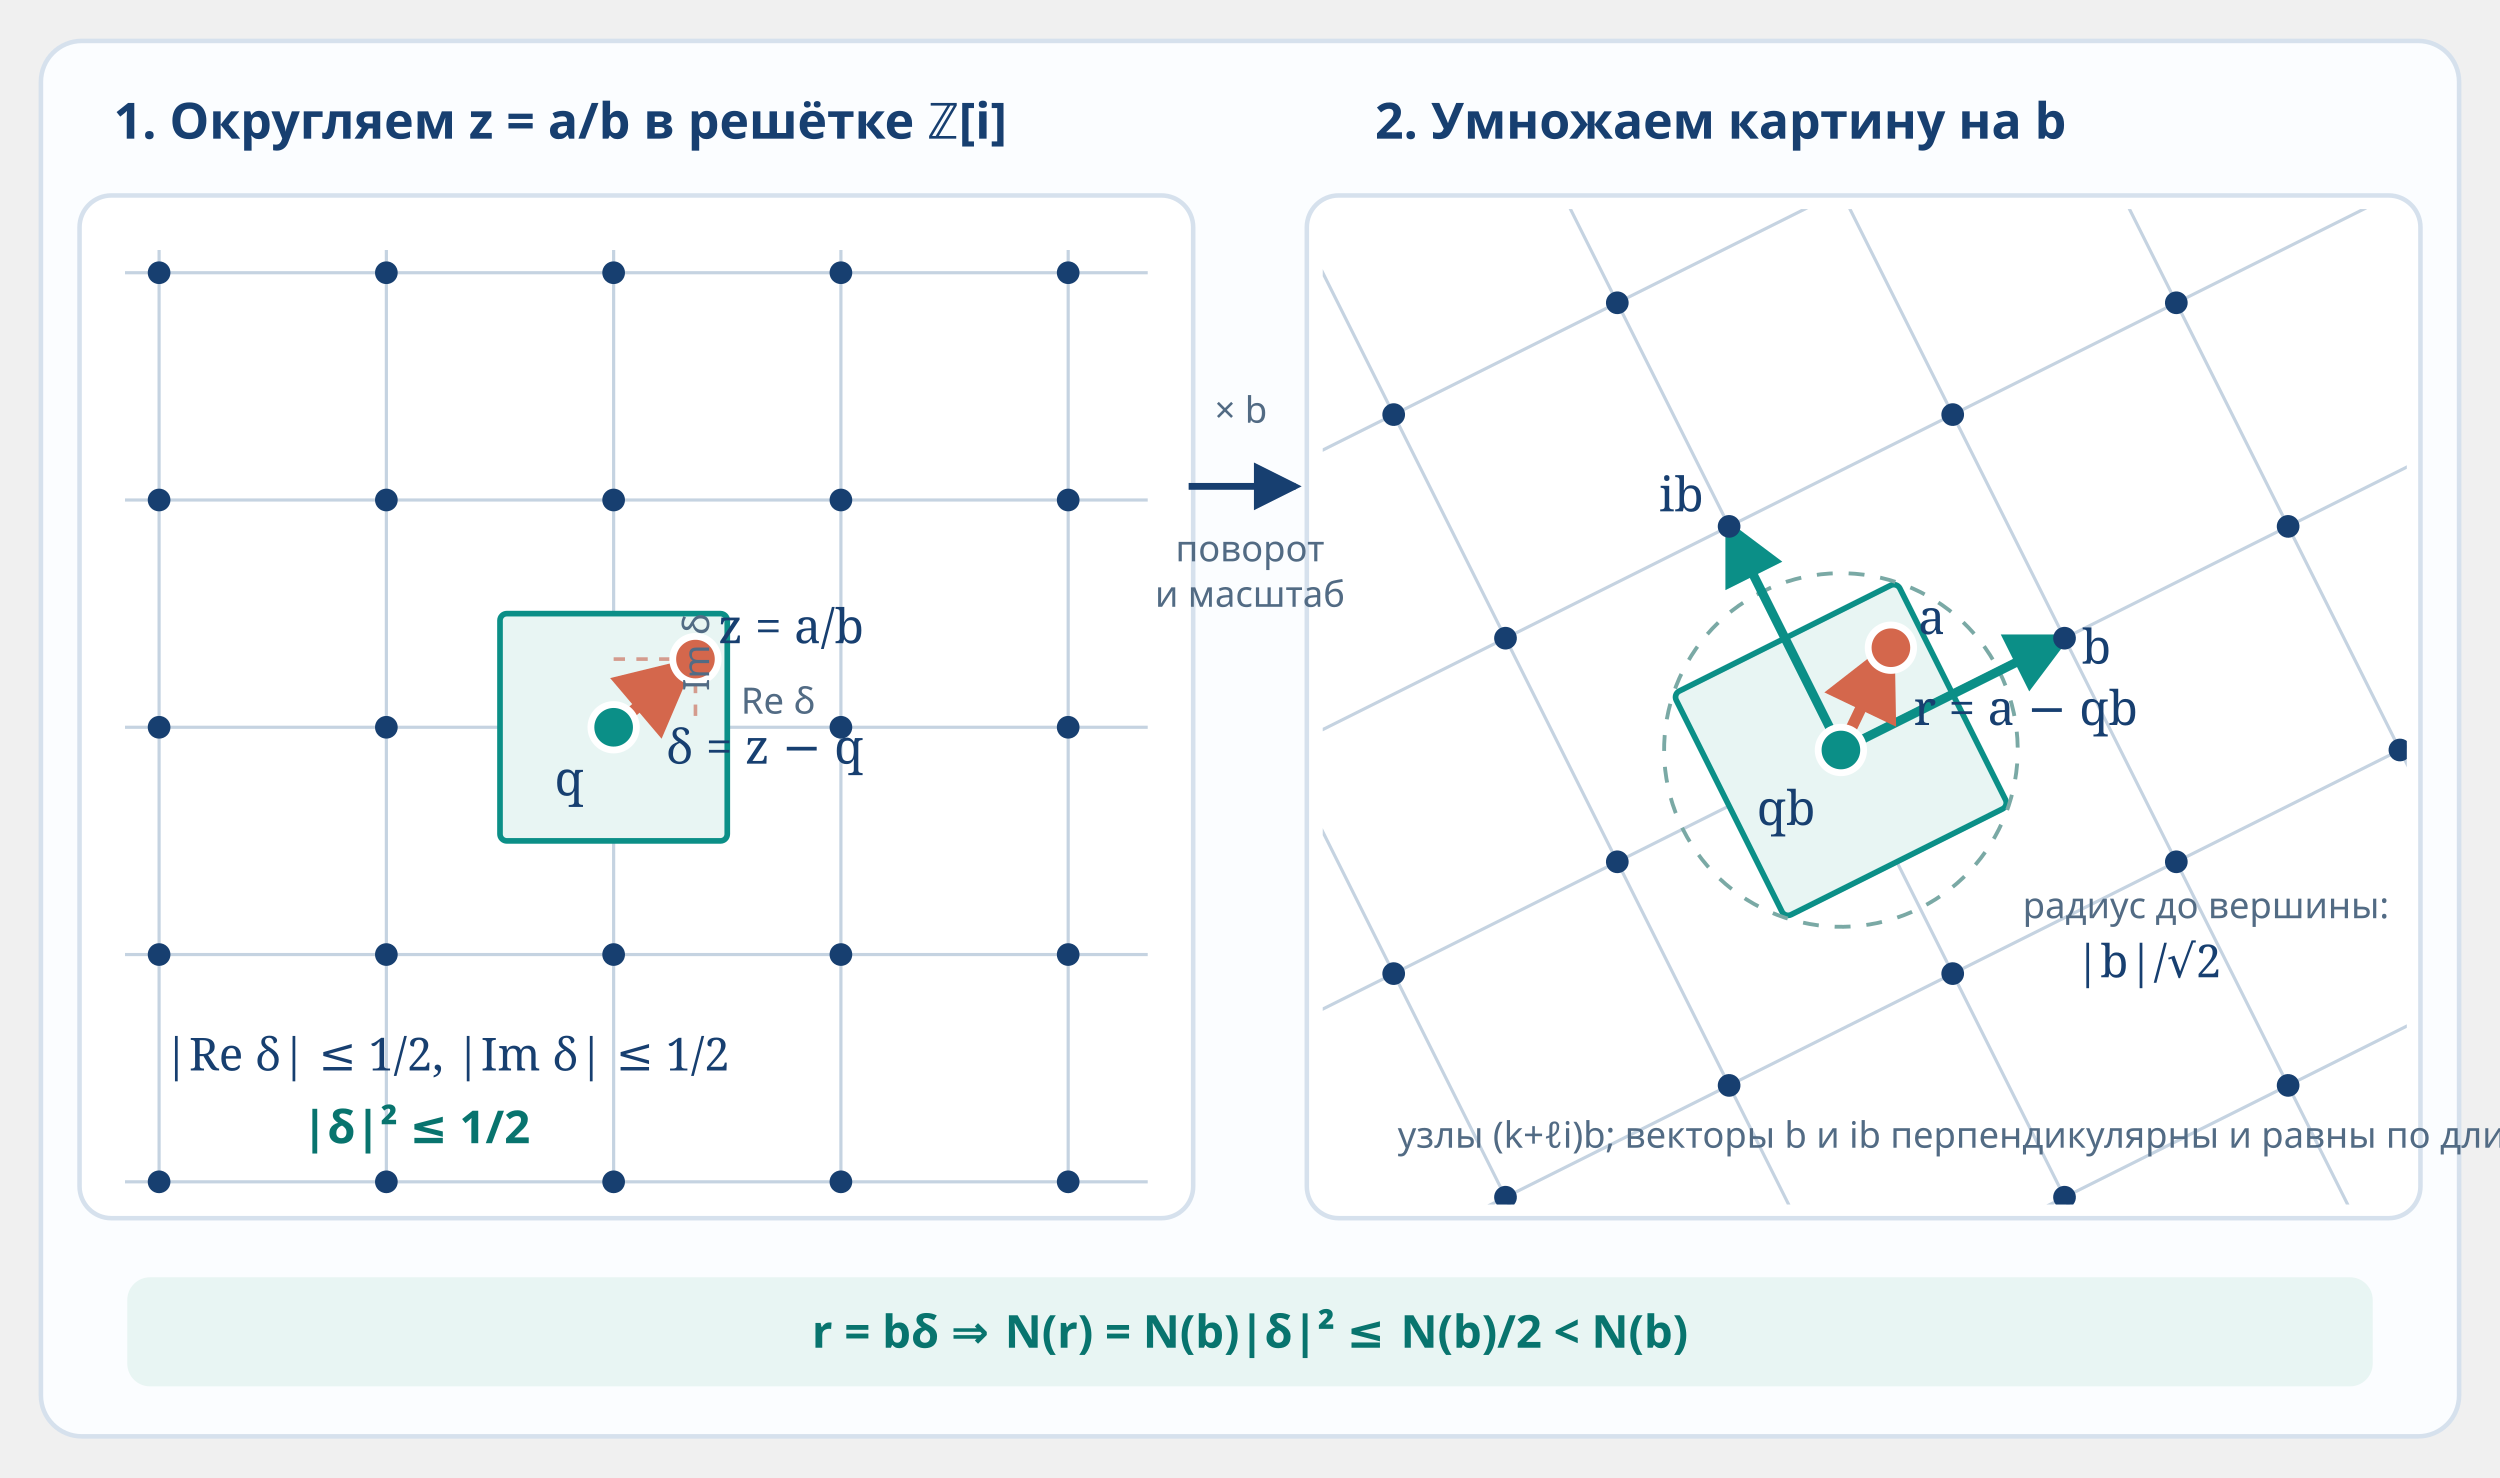
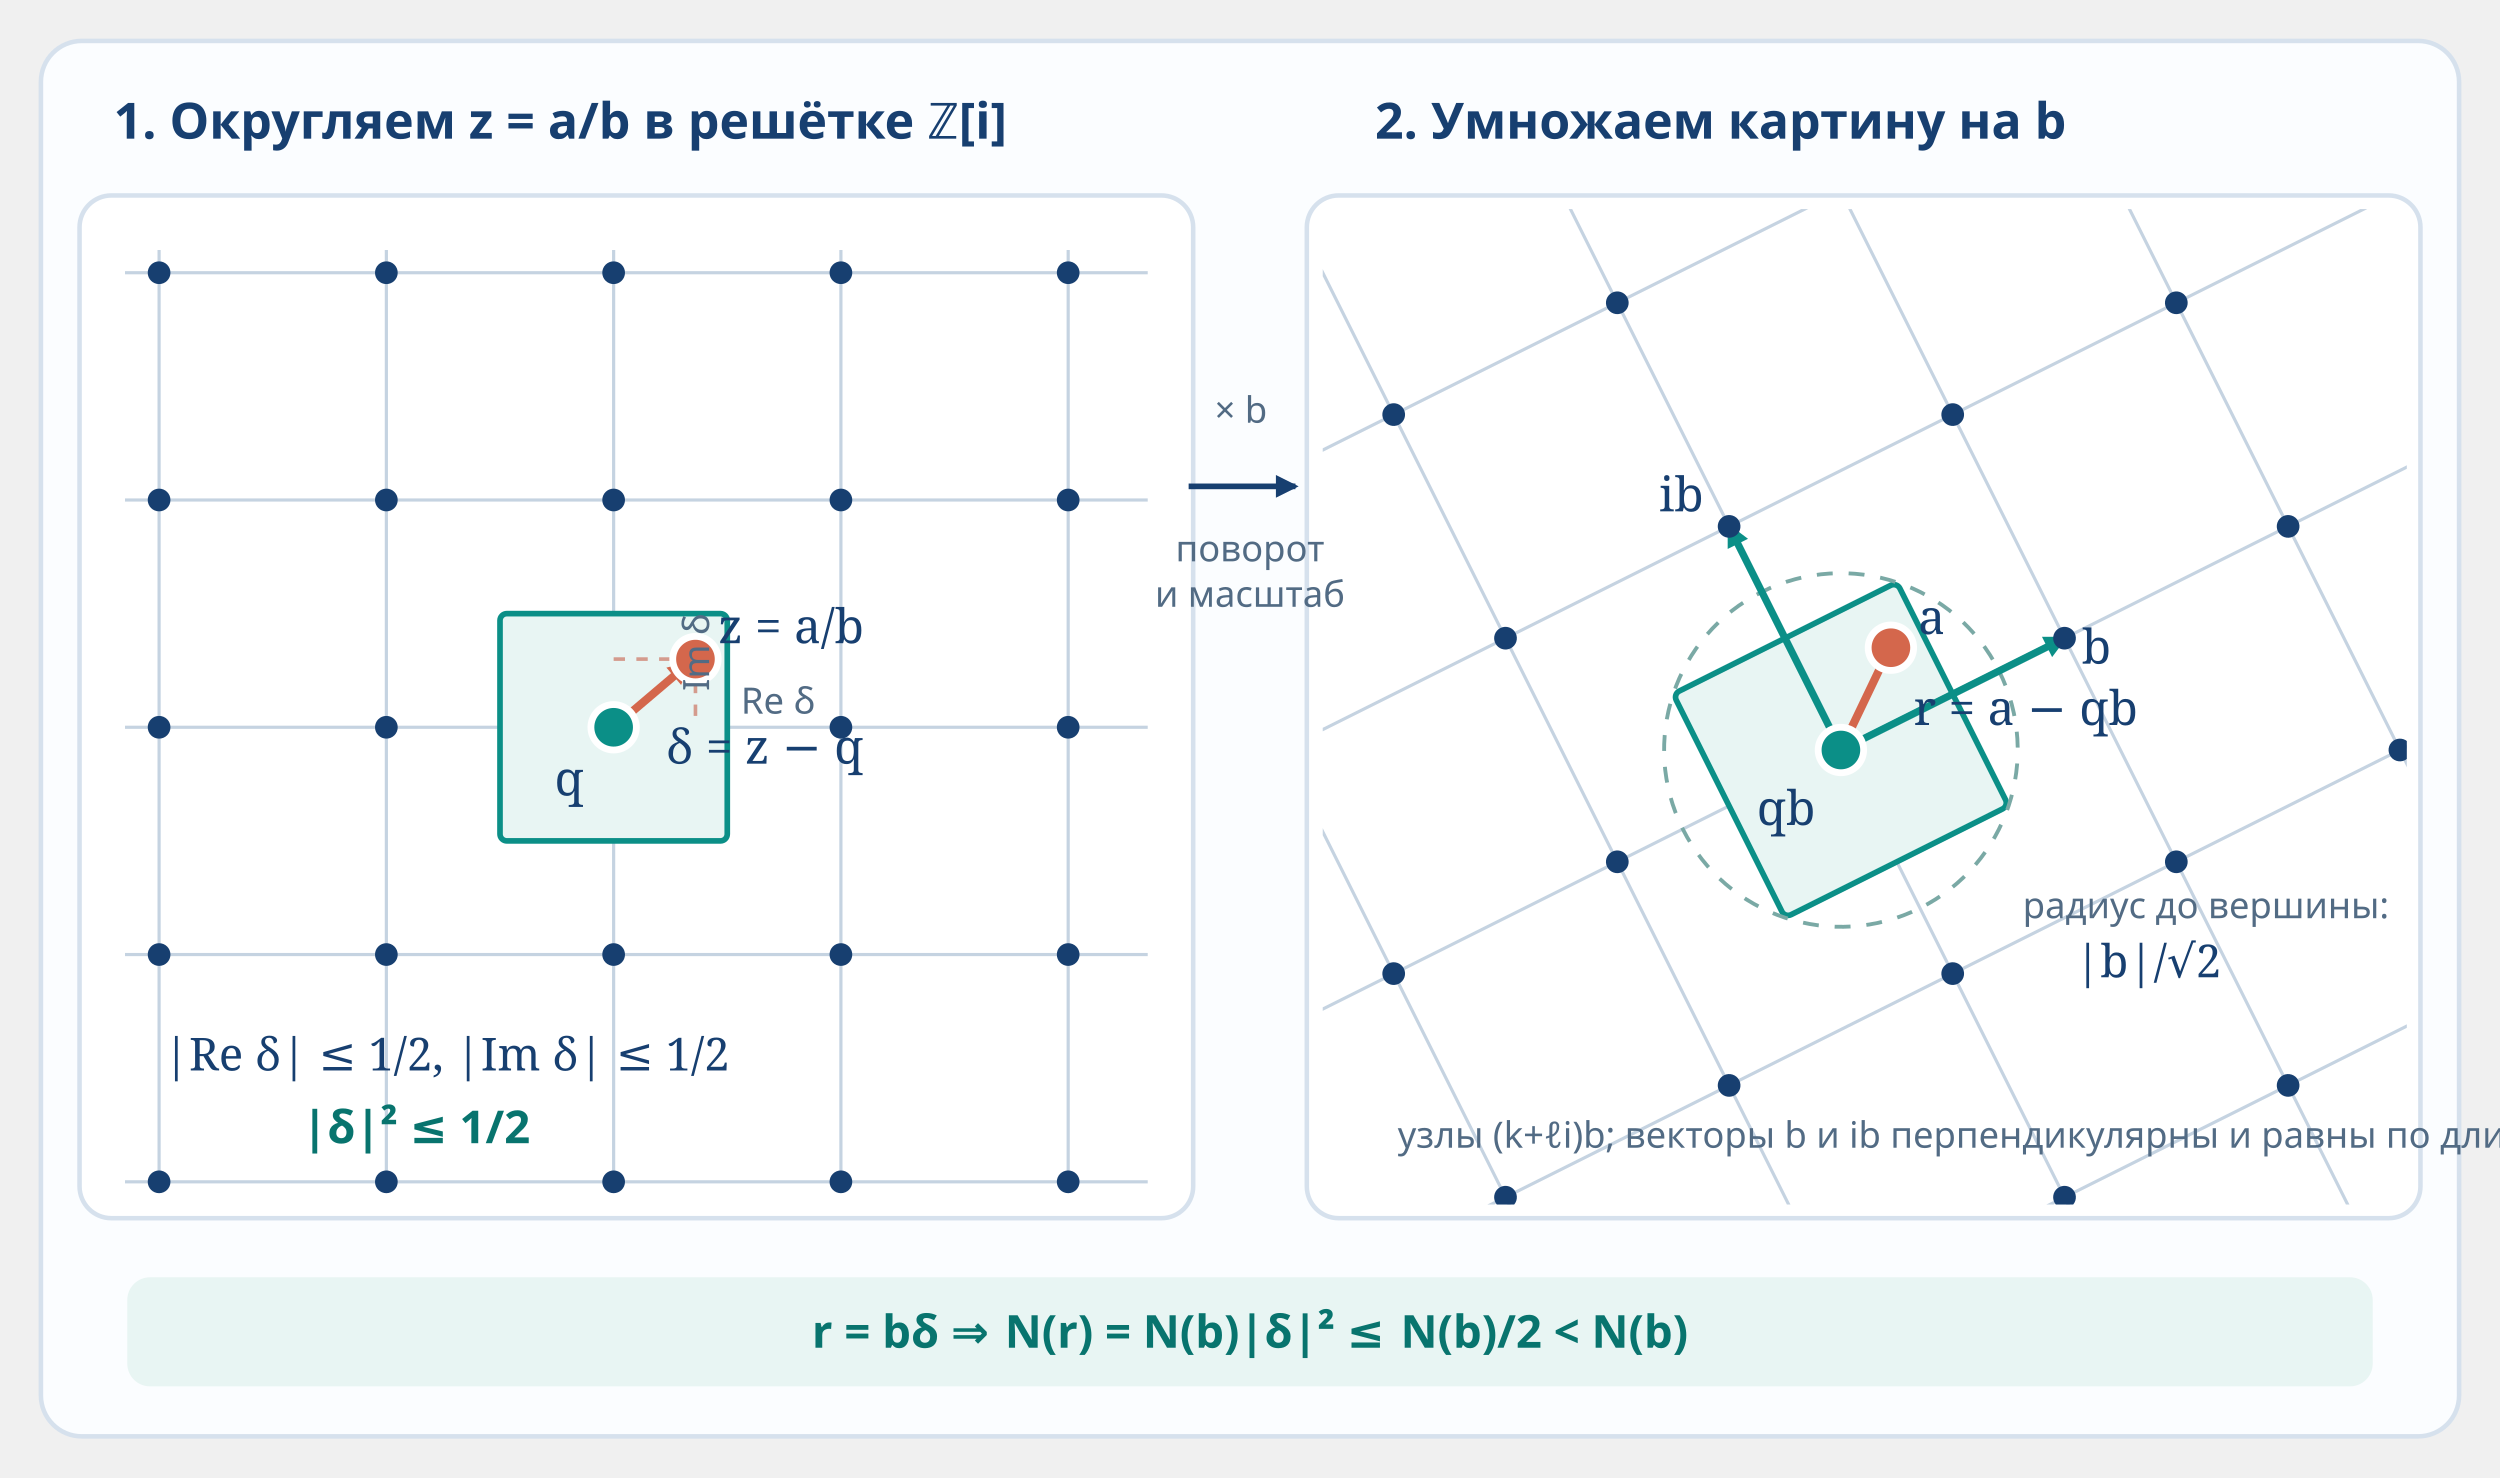
<svg xmlns="http://www.w3.org/2000/svg" viewBox="0 0 1100 650" role="img" aria-labelledby="title desc">
  <defs>
-     <marker id="arrow-blue" viewBox="0 0 10 10" refX="8.7" refY="5" markerWidth="7" markerHeight="7" orient="auto">
+     <marker id="arrow-blue" viewBox="0 0 10 10" refX="8.6" refY="5" markerUnits="userSpaceOnUse" markerWidth="10" markerHeight="10" orient="auto">
      <path d="M0 0 10 5 0 10Z" fill="#173f70" />
    </marker>
-     <marker id="arrow-teal" viewBox="0 0 10 10" refX="8.7" refY="5" markerWidth="7" markerHeight="7" orient="auto">
+     <marker id="arrow-teal" viewBox="0 0 10 10" refX="8.6" refY="5" markerUnits="userSpaceOnUse" markerWidth="10" markerHeight="10" orient="auto">
      <path d="M0 0 10 5 0 10Z" fill="#0b8f87" />
    </marker>
-     <marker id="arrow-red" viewBox="0 0 10 10" refX="8.7" refY="5" markerWidth="7" markerHeight="7" orient="auto">
+     <marker id="arrow-red" viewBox="0 0 10 10" refX="8.6" refY="5" markerUnits="userSpaceOnUse" markerWidth="10" markerHeight="10" orient="auto">
      <path d="M0 0 10 5 0 10Z" fill="#d4674c" />
    </marker>
    <clipPath id="right-clip">
      <rect x="582" y="92" width="477" height="438" rx="12" />
    </clipPath>
    <style>
      .frame{fill:#fbfdff;stroke:#d6e1ed;stroke-width:2}.panel{fill:#fff;stroke:#d6e1ed;stroke-width:2}
      .grid{stroke:#c5d3e1;stroke-width:1.4}.cell{fill:#e8f5f3;stroke:#0b8f87;stroke-width:2.5}
      .radius{fill:none;stroke:#7aa9a5;stroke-width:1.7;stroke-dasharray:7 7}.component{stroke:#d49b8d;stroke-width:1.6;stroke-dasharray:5 5}
-       .basis{stroke:#0b8f87;stroke-width:4;marker-end:url(#arrow-teal)}.remainder{stroke:#d4674c;stroke-width:5;marker-end:url(#arrow-red)}
-       .flow{stroke:#173f70;stroke-width:3;marker-end:url(#arrow-blue)}.node{fill:#173f70}.chosen{fill:#0b8f87;stroke:#fff;stroke-width:3}.point{fill:#d4674c;stroke:#fff;stroke-width:3}
+       .basis{stroke:#0b8f87;stroke-width:3.2;marker-end:url(#arrow-teal)}.remainder{stroke:#d4674c;stroke-width:3.6;marker-end:url(#arrow-red)}
+       .flow{stroke:#173f70;stroke-width:2.5;marker-end:url(#arrow-blue)}.node{fill:#173f70}.chosen{fill:#0b8f87;stroke:#fff;stroke-width:3}.point{fill:#d4674c;stroke:#fff;stroke-width:3}
      .heading{font:700 22px system-ui,sans-serif;fill:#173f70}.label{font:21px Georgia,serif;fill:#173f70}
      .small{font:16px system-ui,sans-serif;fill:#526b84}.formula{font:20px Georgia,serif;fill:#173f70}.result{font:700 20px system-ui,sans-serif;fill:#08746e}
    </style>
  </defs>
  <rect class="frame" x="18" y="18" width="1064" height="614" rx="18" />
  <text class="heading" x="50" y="61">1. Округляем  z = a/b  в решётке ℤ[i]</text>
  <text class="heading" x="605" y="61">2. Умножаем картину на b</text>
  <rect class="panel" x="35" y="86" width="490" height="450" rx="14" />
  <rect class="panel" x="575" y="86" width="490" height="450" rx="14" />
  <g>
    <path class="grid" d="M70 110V520M170 110V520M270 110V520M370 110V520M470 110V520M55 120H505M55 220H505M55 320H505M55 420H505M55 520H505" />
    <rect class="cell" x="220" y="270" width="100" height="100" rx="3" />
    <path class="component" d="M270 290H306M306 290V320" />
    <path class="remainder" d="M270 320L303 292" />
    <g class="node">
      <circle cx="70" cy="120" r="5" />
      <circle cx="170" cy="120" r="5" />
      <circle cx="270" cy="120" r="5" />
      <circle cx="370" cy="120" r="5" />
      <circle cx="470" cy="120" r="5" />
      <circle cx="70" cy="220" r="5" />
      <circle cx="170" cy="220" r="5" />
      <circle cx="270" cy="220" r="5" />
      <circle cx="370" cy="220" r="5" />
      <circle cx="470" cy="220" r="5" />
      <circle cx="70" cy="320" r="5" />
      <circle cx="170" cy="320" r="5" />
      <circle cx="370" cy="320" r="5" />
      <circle cx="470" cy="320" r="5" />
      <circle cx="70" cy="420" r="5" />
      <circle cx="170" cy="420" r="5" />
      <circle cx="270" cy="420" r="5" />
      <circle cx="370" cy="420" r="5" />
      <circle cx="470" cy="420" r="5" />
      <circle cx="70" cy="520" r="5" />
      <circle cx="170" cy="520" r="5" />
      <circle cx="270" cy="520" r="5" />
      <circle cx="370" cy="520" r="5" />
      <circle cx="470" cy="520" r="5" />
    </g>
    <circle class="chosen" cx="270" cy="320" r="10" />
    <circle class="point" cx="306" cy="290" r="10" />
    <text class="label" x="244" y="350">q</text>
    <text class="label" x="316" y="283">z = a/b</text>
    <text class="label" x="293" y="336">δ = z − q</text>
    <text class="small" x="326" y="314">Re δ</text>
    <text class="small" x="312" y="304" transform="rotate(-90 312 304)">Im δ</text>
    <text class="formula" x="72" y="471">|Re δ| ≤ 1/2,   |Im δ| ≤ 1/2</text>
    <text class="result" x="133" y="503">|δ|² ≤ 1/2</text>
  </g>
  <path class="flow" d="M523 214H570" />
  <text class="small" x="546" y="186" text-anchor="middle">× b</text>
  <text class="small" x="550" y="247" text-anchor="middle">поворот</text>
  <text class="small" x="550" y="267" text-anchor="middle">и масштаб</text>
  <g clip-path="url(#right-clip)">
    <g transform="translate(810 330) rotate(-26.565)">
      <path class="grid" d="M-330 -330V330M-220 -330V330M-110 -330V330M0 -330V330M110 -330V330M220 -330V330M330 -330V330M-330 -330H330M-330 -220H330M-330 -110H330M-330 0H330M-330 110H330M-330 220H330M-330 330H330" />
      <rect class="cell" x="-55" y="-55" width="110" height="110" rx="3" />
      <circle class="radius" cx="0" cy="0" r="77.78" />
      <path class="basis" d="M0 0H110" />
      <path class="basis" d="M0 0V-110" />
      <path class="remainder" d="M0 0L39.6 -30.8" />
      <g class="node">
        <circle cx="-220" cy="-220" r="5" />
        <circle cx="-110" cy="-220" r="5" />
        <circle cx="0" cy="-220" r="5" />
        <circle cx="110" cy="-220" r="5" />
        <circle cx="220" cy="-220" r="5" />
        <circle cx="-220" cy="-110" r="5" />
        <circle cx="-110" cy="-110" r="5" />
        <circle cx="0" cy="-110" r="5" />
        <circle cx="110" cy="-110" r="5" />
        <circle cx="220" cy="-110" r="5" />
        <circle cx="-220" cy="0" r="5" />
        <circle cx="-110" cy="0" r="5" />
        <circle cx="110" cy="0" r="5" />
        <circle cx="220" cy="0" r="5" />
        <circle cx="-220" cy="110" r="5" />
        <circle cx="-110" cy="110" r="5" />
        <circle cx="0" cy="110" r="5" />
        <circle cx="110" cy="110" r="5" />
        <circle cx="220" cy="110" r="5" />
        <circle cx="-220" cy="220" r="5" />
        <circle cx="-110" cy="220" r="5" />
        <circle cx="0" cy="220" r="5" />
        <circle cx="110" cy="220" r="5" />
        <circle cx="220" cy="220" r="5" />
      </g>
    </g>
  </g>
  <circle class="chosen" cx="810" cy="330" r="10" />
  <circle class="point" cx="832" cy="285" r="10" />
  <text class="label" x="773" y="363">qb</text>
  <text class="label" x="844" y="279">a</text>
  <text class="label" x="842" y="319">r = a − qb</text>
  <text class="label" x="916" y="292">b</text>
  <text class="label" x="730" y="225">ib</text>
  <text class="small" x="890" y="404">радиус до вершины:</text>
  <text class="formula" x="913" y="430">|b|/√2</text>
  <text class="small" x="615" y="505">узлы (k+ℓi)b; векторы b и ib перпендикулярны и равны по длине</text>
  <rect x="56" y="562" width="988" height="48" rx="10" fill="#e8f5f3" />
  <text class="result" x="550" y="593" text-anchor="middle">r = bδ   ⇒   N(r) = N(b)|δ|² ≤ N(b)/2 &lt; N(b)</text>
</svg>
